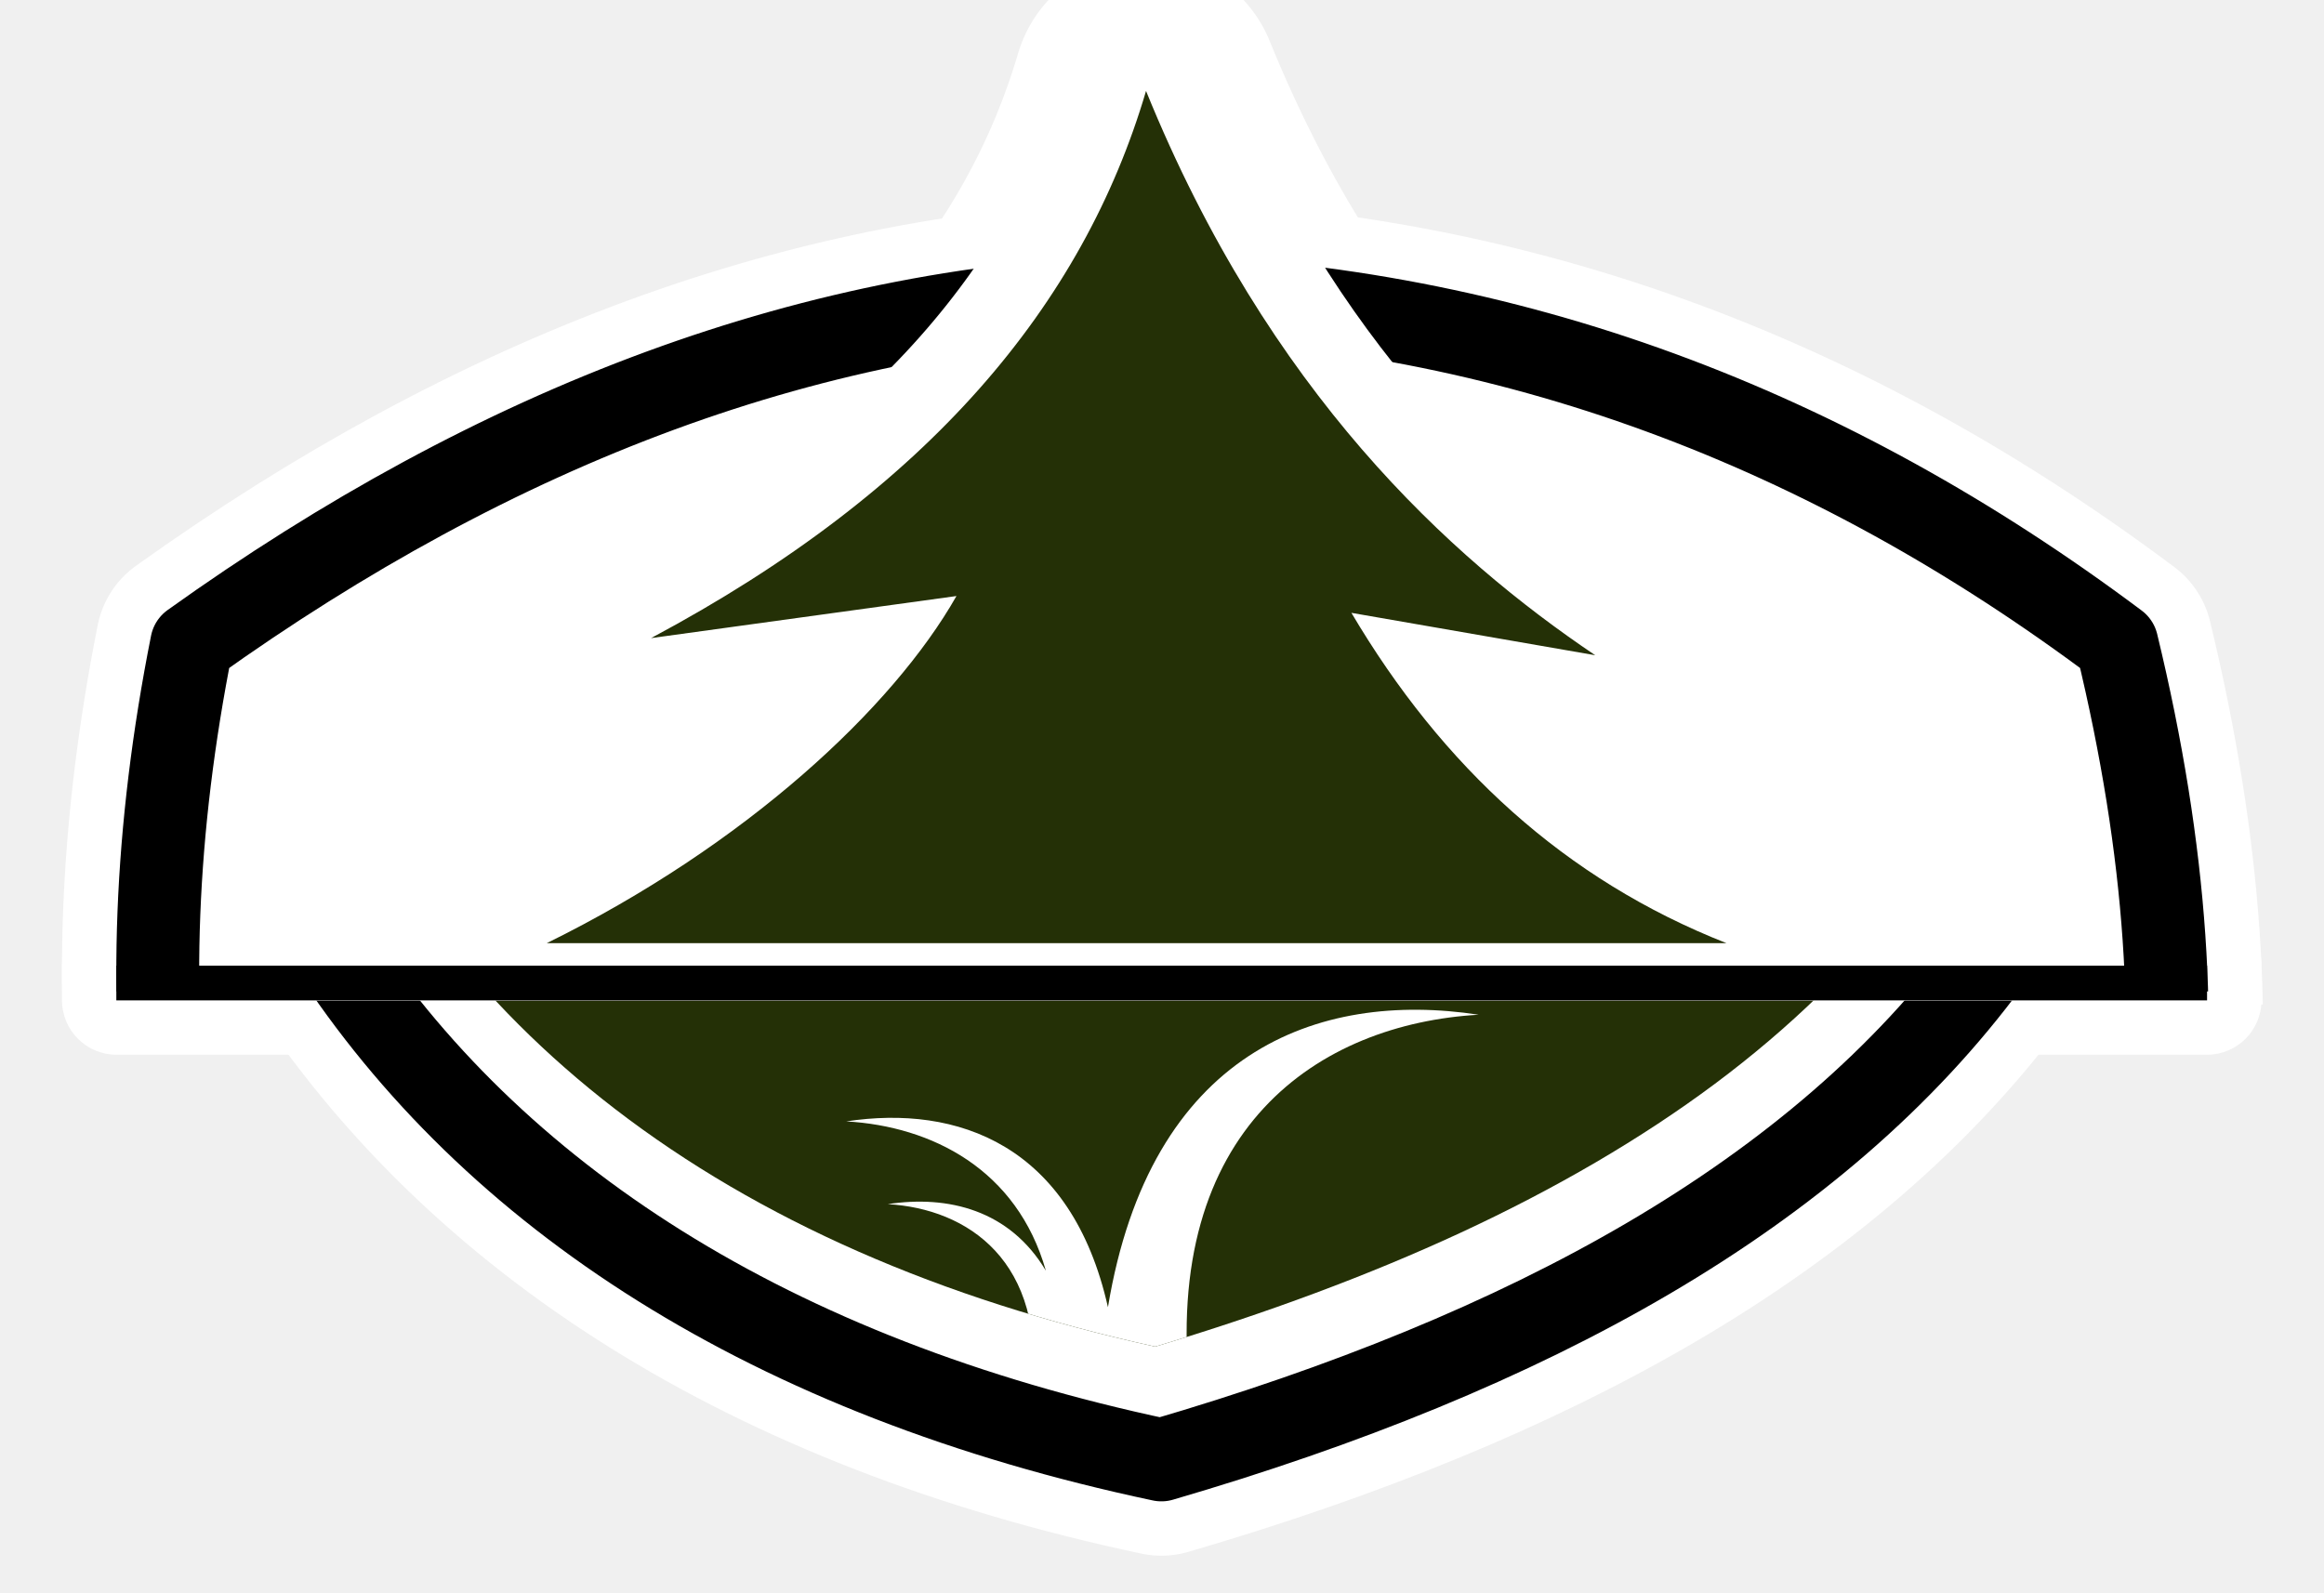
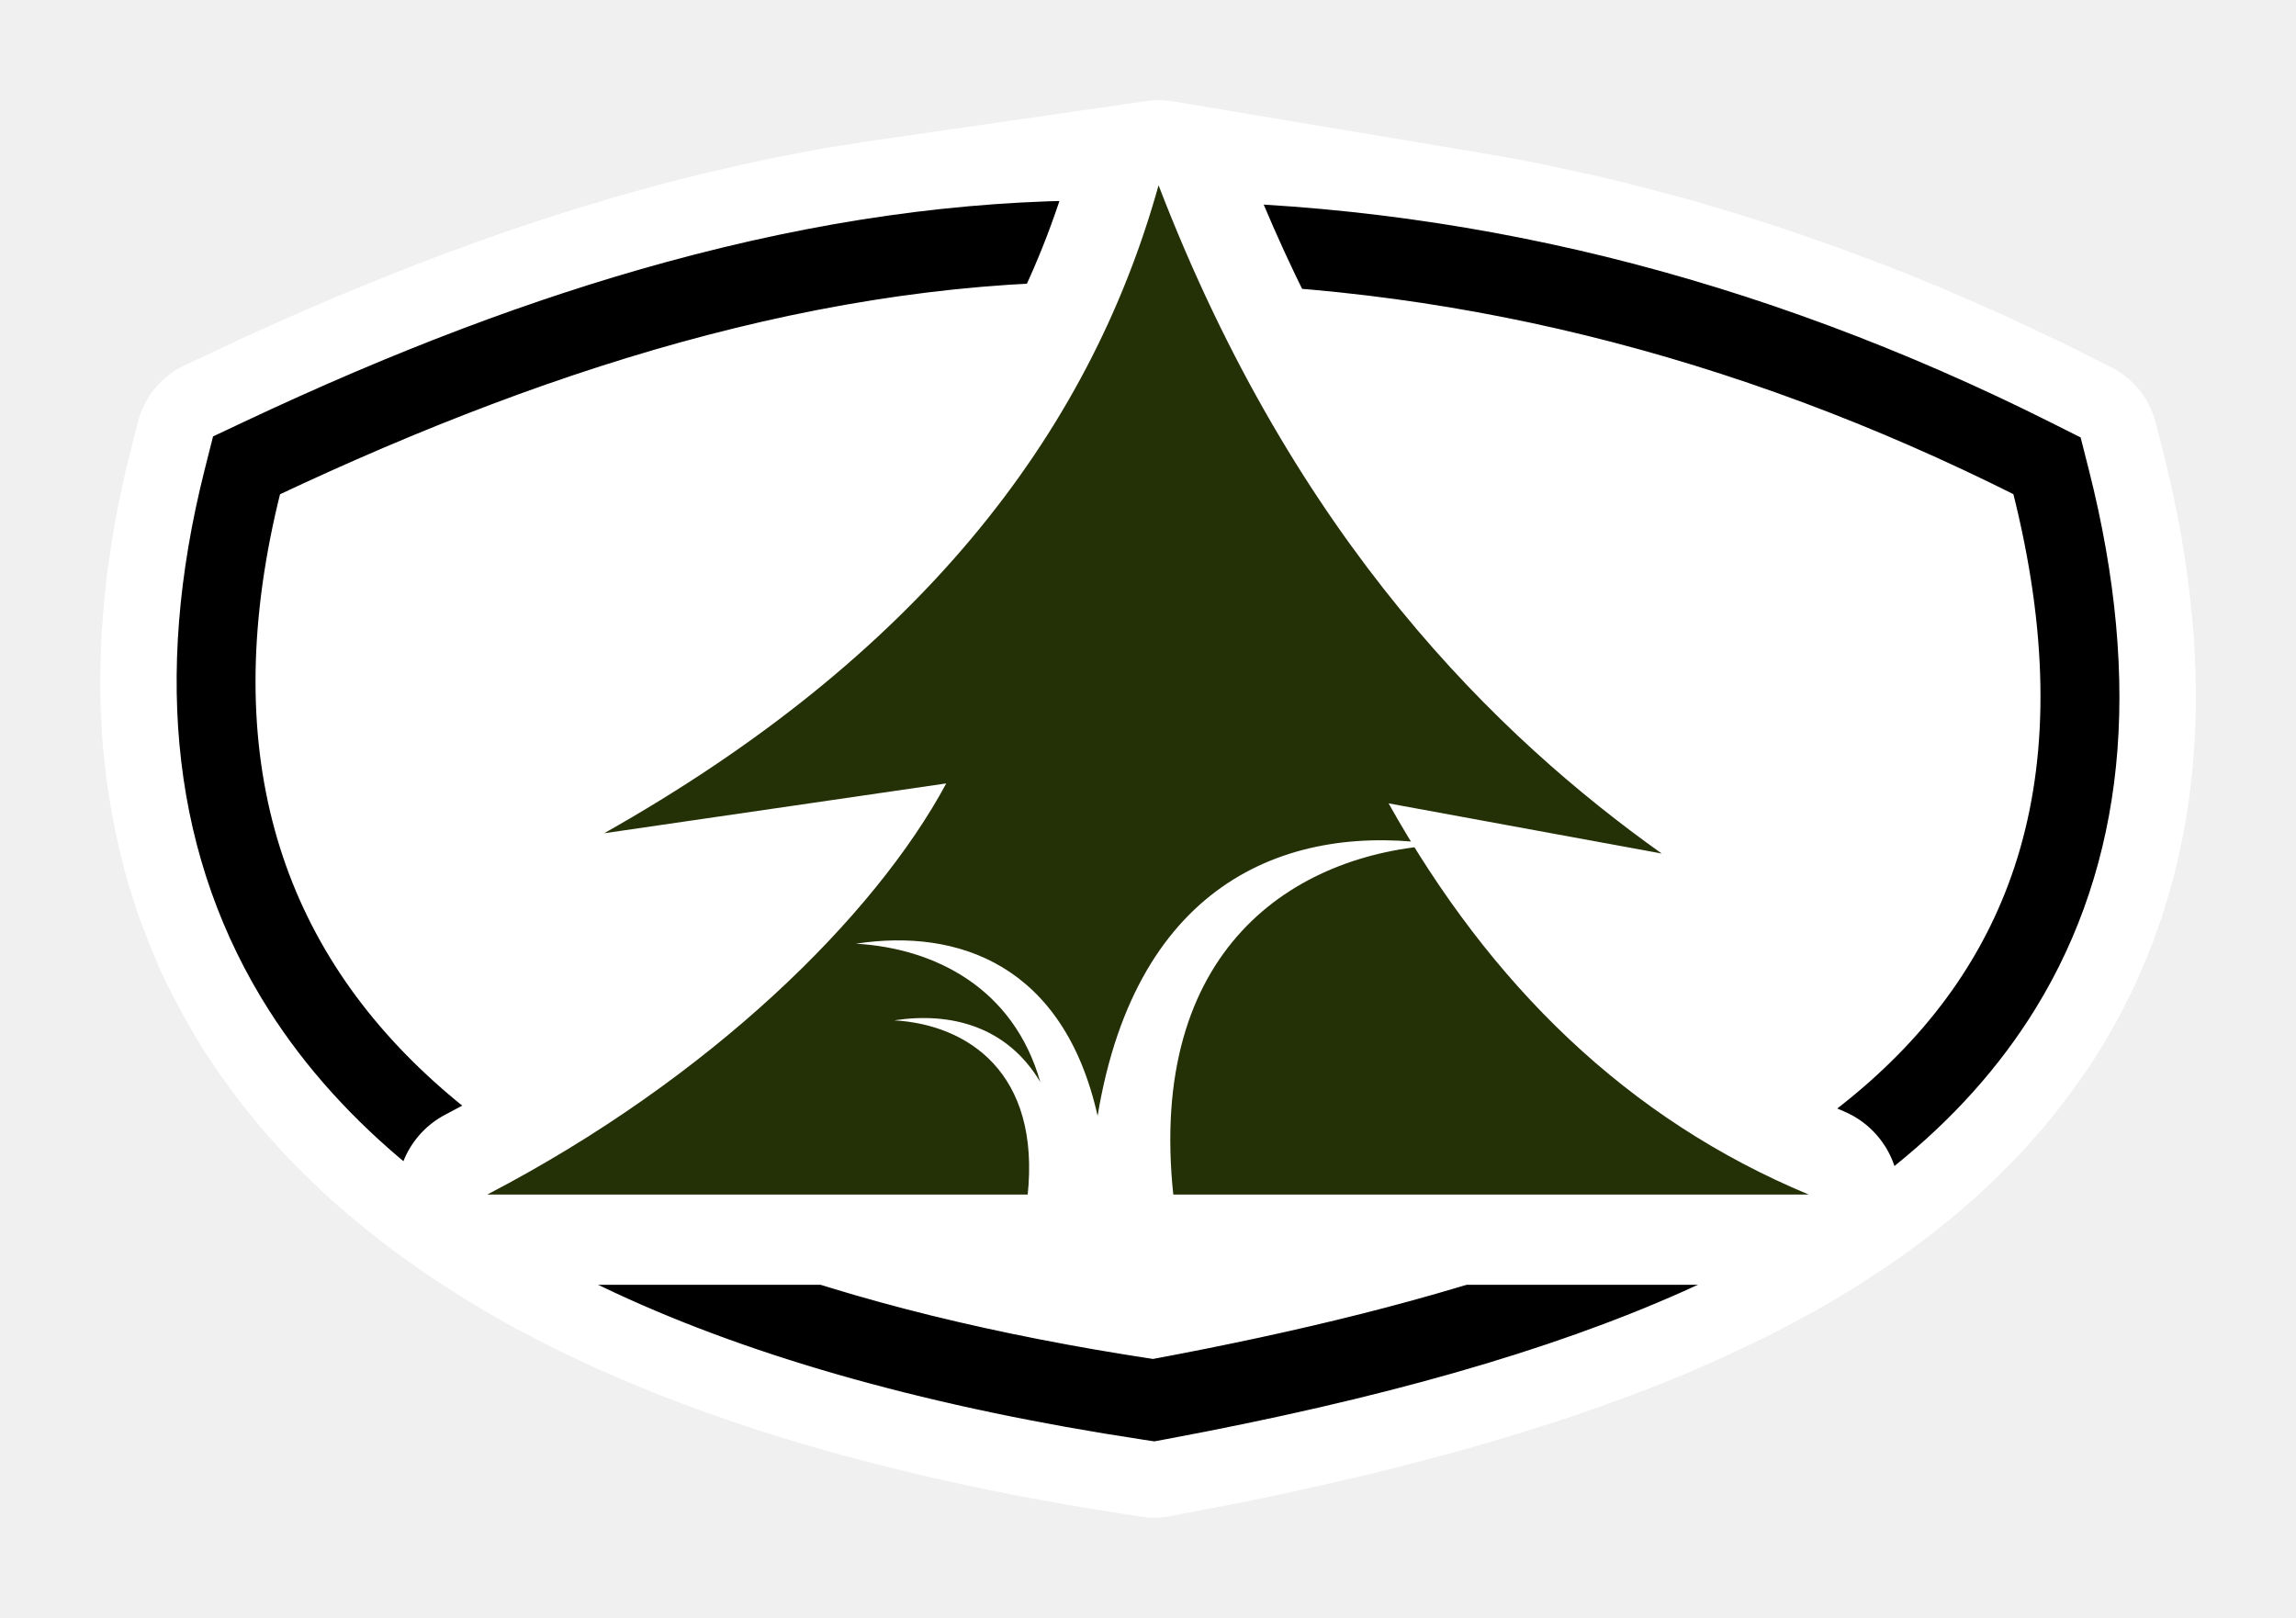
- <svg xmlns="http://www.w3.org/2000/svg" viewBox="905 14 1795 1230">
+ <svg xmlns="http://www.w3.org/2000/svg" viewBox="2282.3 189.0 916.7 646.0">
  <defs>
-     <clipPath id="c0">
-       <rect x="905.487" y="786.88" width="1794.825" height="1213.12" />
-     </clipPath>
-     <clipPath id="c1">
-       <rect x="905.487" y="-100.00" width="1794.825" height="860.00" />
-     </clipPath>
-     <clipPath id="c2">
-       <path d="M 1140.314,544.22 C 1142.958,551.66 1145.703,559.04 1148.577,566.35 C 1195.706,686.39 1273.556,788.77 1379.962,870.67 C 1490.951,956.09 1631.31,1017.86 1797.255,1054.31 C 1883.514,1028.45 1962.567,998.99 2032.314,966.7 C 2106.702,932.26 2173.057,893.43 2229.524,851.3 C 2287.386,808.13 2336.654,760.16 2375.956,708.75 C 2414.554,658.25 2444.66,602.92 2465.486,544.23 L 1140.314,544.23 L 1140.314,544.22" />
-     </clipPath>
-     <clipPath id="c3">
-       <rect x="905.487" y="-100.00" width="1794.825" height="880.00" />
-     </clipPath>
-     <mask id="m0" maskUnits="userSpaceOnUse" x="905.487" y="14.26" width="1794.825" height="1229.59">
-       <rect x="905.487" y="14.26" width="1794.825" height="1229.59" fill="#fff" />
+     <mask id="m0" maskUnits="userSpaceOnUse" x="2282.3" y="189.0" width="916.7" height="646.0">
+       <rect x="2282.3" y="189.0" width="916.7" height="646.0" fill="#fff" />
      <g fill="#000">
-         <path d="M 1327.273,742.639 L 2238.514,742.639 C 2113.688,693.549 2018.975,606.104 1948.798,487.444 L 2137.123,520.192 C 2024.774,444.52 1884.836,317.266 1790.17,84.26 C 1741.543,249.326 1622.117,392.682 1407.849,506.965 L 1643.746,474.457 C 1594.497,561.135 1480.869,666.983 1327.257,742.655 L 1327.273,742.639" stroke="#000" stroke-width="122.00" stroke-linejoin="round" clip-path="url(#c1)" />
-         <path d="M 2047.139,797.919 C 1922.24,778.853 1793.397,826.989 1760.748,1023.858 C 1732.46,898.142 1644.273,867.254 1558.661,880.318 C 1624.714,884.118 1690.53,917.335 1712.808,995.671 C 1684.792,948.683 1637.201,937.149 1590.697,944.246 C 1652.127,947.783 1713.267,987.86 1702.2,1090.574 L 1718.869,1090.574 C 1718.869,1090.574 1737.382,1090.574 1737.382,1090.574 L 1753.761,1090.574 C 1753.761,1090.574 1769.418,1090.574 1769.418,1090.574 L 1824.133,1090.574 C 1801.999,885.146 1924.28,804.983 2047.13,797.911 L 2047.139,797.919" clip-path="url(#c2)" />
+         <path d="M2476.85,702.05c-16.61,0-31.07-11.35-35.01-27.48s3.63-32.87,18.36-40.54c39.11-20.37,75.95-46,106.54-74.13,3.42-3.14,6.75-6.31,9.99-9.5l-48.01,7c-1.75.25-3.5.38-5.22.38-15.21,0-29.05-9.65-34.09-24.4-5.61-16.43,1.29-34.52,16.41-43.05,56.56-31.89,102.56-68.73,136.73-109.48,31.88-38.02,54.63-80.93,67.61-127.55,4.17-14.98,17.48-25.59,33.01-26.33.58-.03,1.15-.04,1.72-.04,14.85,0,28.27,9.14,33.64,23.12,41.45,107.87,102.99,189.79,188.14,250.41,13.77,9.8,18.88,27.85,12.29,43.41-5.72,13.51-18.92,22-33.18,22.01-2.16,0-4.35-.19-6.53-.6l-22.02-4.05c28.97,31.79,62.44,55.41,101.09,71.48,15.87,6.6,24.88,23.49,21.51,40.34s-18.16,28.99-35.35,28.99h-527.61Z" />
+         <path d="M2857.28,526.37c-59.64-9.13-121.16,13.92-136.75,108.2-13.51-60.2-55.62-75-96.5-68.74,31.54,1.82,62.97,17.73,73.61,55.24-13.38-22.5-36.1-28.03-58.31-24.63,29.33,1.69,58.53,20.89,53.24,70.08h7.96s8.84,0,8.84,0h7.82s7.48,0,7.48,0h26.13c-10.57-98.38,47.82-136.77,106.48-140.15Z" />
      </g>
    </mask>
-     <mask id="m1" maskUnits="userSpaceOnUse" x="905.487" y="14.26" width="1794.825" height="1229.59">
-       <rect x="905.487" y="14.26" width="1794.825" height="1229.59" fill="#fff" />
+     <mask id="m2" maskUnits="userSpaceOnUse" x="2282.3" y="189.0" width="916.7" height="646.0">
+       <rect x="2282.3" y="189.0" width="916.7" height="646.0" fill="#fff" />
      <g fill="#000">
-         <path d="M 1327.273,742.639 L 2238.514,742.639 C 2113.688,693.549 2018.975,606.104 1948.798,487.444 L 2137.123,520.192 C 2024.774,444.52 1884.836,317.266 1790.17,84.26 C 1741.543,249.326 1622.117,392.682 1407.849,506.965 L 1643.746,474.457 C 1594.497,561.135 1480.869,666.983 1327.257,742.655 L 1327.273,742.639" stroke="#000" stroke-width="122.00" stroke-linejoin="round" clip-path="url(#c1)" />
-         <path d="M 2047.139,797.919 C 1922.24,778.853 1793.397,826.989 1760.748,1023.858 C 1732.46,898.142 1644.273,867.254 1558.661,880.318 C 1624.714,884.118 1690.53,917.335 1712.808,995.671 C 1684.792,948.683 1637.201,937.149 1590.697,944.246 C 1652.127,947.783 1713.267,987.86 1702.2,1090.574 L 1718.869,1090.574 C 1718.869,1090.574 1737.382,1090.574 1737.382,1090.574 L 1753.761,1090.574 C 1753.761,1090.574 1769.418,1090.574 1769.418,1090.574 L 1824.133,1090.574 C 1801.999,885.146 1924.28,804.983 2047.13,797.911 L 2047.139,797.919" clip-path="url(#c2)" />
-       </g>
-     </mask>
-     <mask id="m2" maskUnits="userSpaceOnUse" x="905.487" y="14.26" width="1794.825" height="1229.59">
-       <rect x="905.487" y="14.26" width="1794.825" height="1229.59" fill="#fff" />
-       <g fill="#000">
-         <path d="M 1327.273,742.639 L 2238.514,742.639 C 2113.688,693.549 2018.975,606.104 1948.798,487.444 L 2137.123,520.192 C 2024.774,444.52 1884.836,317.266 1790.17,84.26 C 1741.543,249.326 1622.117,392.682 1407.849,506.965 L 1643.746,474.457 C 1594.497,561.135 1480.869,666.983 1327.257,742.655 L 1327.273,742.639" stroke="#000" stroke-width="122.00" stroke-linejoin="round" clip-path="url(#c1)" />
-         <path d="M 2047.139,797.919 C 1922.24,778.853 1793.397,826.989 1760.748,1023.858 C 1732.46,898.142 1644.273,867.254 1558.661,880.318 C 1624.714,884.118 1690.53,917.335 1712.808,995.671 C 1684.792,948.683 1637.201,937.149 1590.697,944.246 C 1652.127,947.783 1713.267,987.86 1702.2,1090.574 L 1718.869,1090.574 C 1718.869,1090.574 1737.382,1090.574 1737.382,1090.574 L 1753.761,1090.574 C 1753.761,1090.574 1769.418,1090.574 1769.418,1090.574 L 1824.133,1090.574 C 1801.999,885.146 1924.28,804.983 2047.13,797.911 L 2047.139,797.919" clip-path="url(#c2)" />
-       </g>
-     </mask>
-     <mask id="m4" maskUnits="userSpaceOnUse" x="905.487" y="14.26" width="1794.825" height="1229.59">
-       <rect x="905.487" y="14.26" width="1794.825" height="1229.59" fill="#fff" />
-       <g fill="#000">
-         <path d="M 2047.139,797.919 C 1922.24,778.853 1793.397,826.989 1760.748,1023.858 C 1732.46,898.142 1644.273,867.254 1558.661,880.318 C 1624.714,884.118 1690.53,917.335 1712.808,995.671 C 1684.792,948.683 1637.201,937.149 1590.697,944.246 C 1652.127,947.783 1713.267,987.86 1702.2,1090.574 L 1718.869,1090.574 C 1718.869,1090.574 1737.382,1090.574 1737.382,1090.574 L 1753.761,1090.574 C 1753.761,1090.574 1769.418,1090.574 1769.418,1090.574 L 1824.133,1090.574 C 1801.999,885.146 1924.28,804.983 2047.13,797.911 L 2047.139,797.919" clip-path="url(#c2)" />
-       </g>
-     </mask>
-     <mask id="m5" maskUnits="userSpaceOnUse" x="905.487" y="14.26" width="1794.825" height="1229.59">
-       <rect x="905.487" y="14.26" width="1794.825" height="1229.59" fill="#fff" />
-       <g fill="#000">
-         <path d="M 2047.139,797.919 C 1922.24,778.853 1793.397,826.989 1760.748,1023.858 C 1732.46,898.142 1644.273,867.254 1558.661,880.318 C 1624.714,884.118 1690.53,917.335 1712.808,995.671 C 1684.792,948.683 1637.201,937.149 1590.697,944.246 C 1652.127,947.783 1713.267,987.86 1702.2,1090.574 L 1718.869,1090.574 C 1718.869,1090.574 1737.382,1090.574 1737.382,1090.574 L 1753.761,1090.574 C 1753.761,1090.574 1769.418,1090.574 1769.418,1090.574 L 1824.133,1090.574 C 1801.999,885.146 1924.28,804.983 2047.13,797.911 L 2047.139,797.919" clip-path="url(#c2)" />
+         <path d="M2857.28,526.37c-59.64-9.13-121.16,13.92-136.75,108.2-13.51-60.2-55.62-75-96.5-68.74,31.54,1.82,62.97,17.73,73.61,55.24-13.38-22.5-36.1-28.03-58.31-24.63,29.33,1.69,58.53,20.89,53.24,70.08h7.96s8.84,0,8.84,0h7.82s7.48,0,7.48,0h26.13c-10.57-98.38,47.82-136.77,106.48-140.15Z" />
      </g>
    </mask>
  </defs>
-   <clipPath id="ptop">
-     <rect x="0" y="-200" width="3600" height="990.0" />
-   </clipPath>
-   <clipPath id="pbot">
-     <rect x="0" y="760.0" width="3600" height="900" />
-   </clipPath>
-   <g clip-path="url(#ptop)">
-     <g fill="#FFFFFF" stroke="#FFFFFF" stroke-width="148" stroke-linejoin="round">
-       <path d="M 1053.069,511.309 C 938.775,1085.012 1199.784,1514.376 1802.019,1641.97 C 2368.721,1476.357 2696.162,1155.946 2540.041,511.309 C 2317.195,344.407 2070.751,250.482 1796.552,242.34 C 1535.383,247.915 1288.398,342.888 1053.062,511.309 L 1053.069,511.309" />
-     </g>
-     <g fill="#FFFFFF" stroke="#FFFFFF" stroke-width="206" stroke-linejoin="round">
-       <path d="M 1327.273,742.639 L 2238.514,742.639 C 2113.688,693.549 2018.975,606.104 1948.798,487.444 L 2137.123,520.192 C 2024.774,444.52 1884.836,317.266 1790.17,84.26 C 1741.543,249.326 1622.117,392.682 1407.849,506.965 L 1643.746,474.457 C 1594.497,561.135 1480.869,666.983 1327.257,742.655 L 1327.273,742.639" />
-     </g>
-   </g>
-   <g clip-path="url(#pbot)">
-     <g fill="#FFFFFF" stroke="#FFFFFF" stroke-width="148" stroke-linejoin="round">
-       <path d="M 1053.069,11.189 C 938.775,584.892 1199.784,1014.256 1802.019,1141.85 C 2368.721,976.237 2696.162,655.826 2540.041,11.189 C 2317.195,-155.713 2070.751,-249.638 1796.552,-257.78 C 1535.383,-252.205 1288.398,-157.232 1053.062,11.189 L 1053.069,11.189" />
-     </g>
-   </g>
-   <rect x="952.9" y="718.0" width="1698.8" height="110.8" rx="42" fill="#FFFFFF" />
-   <path d="M 1140.314,544.22 C 1142.958,551.66 1145.703,559.04 1148.577,566.35 C 1195.706,686.39 1273.556,788.77 1379.962,870.67 C 1490.951,956.09 1631.31,1017.86 1797.255,1054.31 C 1883.514,1028.45 1962.567,998.99 2032.314,966.7 C 2106.702,932.26 2173.057,893.43 2229.524,851.3 C 2287.386,808.13 2336.654,760.16 2375.956,708.75 C 2414.554,658.25 2444.66,602.92 2465.486,544.23 L 1140.314,544.23 L 1140.314,544.22" fill="#243006" clip-path="url(#c0)" mask="url(#m0)" />
-   <path d="M 1053.069,11.189 C 938.775,584.892 1199.784,1014.256 1802.019,1141.85 C 2368.721,976.237 2696.162,655.826 2540.041,11.189 C 2317.195,-155.713 2070.751,-249.638 1796.552,-257.78 C 1535.383,-252.205 1288.398,-157.232 1053.062,11.189 L 1053.069,11.189" fill="none" stroke="#000000" stroke-width="64.00" stroke-linejoin="round" clip-path="url(#c0)" mask="url(#m1)" />
-   <path d="M 1053.069,511.309 C 938.775,1085.012 1199.784,1514.376 1802.019,1641.97 C 2368.721,1476.357 2696.162,1155.946 2540.041,511.309 C 2317.195,344.407 2070.751,250.482 1796.552,242.34 C 1535.383,247.915 1288.398,342.888 1053.062,511.309 L 1053.069,511.309" fill="none" stroke="#000000" stroke-width="64.00" stroke-linejoin="round" clip-path="url(#c3)" mask="url(#m2)" />
-   <path d="M 1327.273,742.639 L 2238.514,742.639 C 2113.688,693.549 2018.975,606.104 1948.798,487.444 L 2137.123,520.192 C 2024.774,444.52 1884.836,317.266 1790.17,84.26 C 1741.543,249.326 1622.117,392.682 1407.849,506.965 L 1643.746,474.457 C 1594.497,561.135 1480.869,666.983 1327.257,742.655 L 1327.273,742.639" fill="#243006" mask="url(#m4)" />
-   <path d="M994.85,760.00h1614.83v26.83h-1614.83Z" fill="#000000" mask="url(#m5)" />
+   <path d="M2356.3,462.0L2356.4,456.3L2356.5,450.5L2356.8,444.6L2357.2,438.8L2357.7,432.8L2358.3,426.8L2359.0,420.8L2359.9,414.8L2360.8,408.6L2361.9,402.5L2363.1,396.3L2364.4,390.1L2365.8,383.8L2367.4,377.5L2370.1,366.6L2370.4,365.7L2370.9,365.5L2371.2,365.3L2377.7,362.3L2379.9,361.2L2381.0,360.7L2385.6,358.6L2390.2,356.4L2394.7,354.3L2399.3,352.2L2403.8,350.2L2408.3,348.2L2412.8,346.2L2417.3,344.2L2421.8,342.3L2426.2,340.4L2430.6,338.5L2435.0,336.7L2439.4,334.9L2443.8,333.1L2448.2,331.3L2452.5,329.6L2456.8,327.9L2461.1,326.2L2465.5,324.6L2469.7,322.9L2474.0,321.3L2478.3,319.8L2482.5,318.2L2486.8,316.7L2491.0,315.2L2495.2,313.7L2499.4,312.3L2503.6,310.9L2507.8,309.5L2511.9,308.2L2516.1,306.8L2520.2,305.5L2524.4,304.2L2528.5,303.0L2532.6,301.8L2536.7,300.5L2540.8,299.4L2544.9,298.2L2549.0,297.1L2553.6,295.8L2558.3,294.6L2562.9,293.4L2567.5,292.3L2572.1,291.1L2576.6,290.1L2581.2,289.0L2585.7,288.0L2590.2,287.0L2594.8,286.0L2599.3,285.1L2603.8,284.2L2608.2,283.4L2612.7,282.5L2617.2,281.7L2621.6,281.0L2626.0,280.3L2630.5,279.6L2634.9,278.9L2744.9,263.0L2744.9,263.0L2867.4,283.5L2872.0,284.3L2876.6,285.1L2881.3,285.9L2885.9,286.8L2890.5,287.7L2895.1,288.7L2899.7,289.7L2904.3,290.7L2908.9,291.7L2913.5,292.7L2918.1,293.8L2922.7,294.9L2927.3,296.1L2931.9,297.3L2936.4,298.5L2941.0,299.7L2945.6,300.9L2950.2,302.2L2954.7,303.6L2959.3,304.9L2963.9,306.3L2968.4,307.7L2973.0,309.1L2977.6,310.6L2982.2,312.1L2986.7,313.6L2991.3,315.2L2995.8,316.8L3000.4,318.4L3005.0,320.0L3009.5,321.7L3014.1,323.4L3018.6,325.1L3023.2,326.8L3027.7,328.6L3032.3,330.4L3036.8,332.3L3041.3,334.1L3045.9,336.0L3050.4,338.0L3054.9,339.9L3059.4,341.9L3063.9,343.9L3068.4,345.9L3072.9,348.0L3077.4,350.1L3081.9,352.2L3086.4,354.4L3090.9,356.5L3095.4,358.7L3099.9,361.0L3100.9,361.5L3109.2,365.7L3109.5,365.8L3110.0,366.1L3110.2,366.7L3111.1,370.4L3112.1,374.2L3112.7,376.5L3112.9,377.4L3113.7,380.7L3114.5,383.9L3115.2,387.2L3116.0,390.4L3116.7,393.6L3117.3,396.8L3118.0,400.0L3118.6,403.1L3119.2,406.3L3119.8,409.4L3120.3,412.6L3120.8,415.7L3121.3,418.8L3121.7,421.9L3122.1,425.0L3122.5,428.1L3122.9,431.1L3123.2,434.2L3123.5,437.2L3123.8,440.2L3124.0,443.2L3124.3,446.2L3124.5,449.2L3124.6,452.1L3124.7,455.1L3124.9,458.0L3124.9,460.9L3125.0,463.8L3125.0,466.7L3125.0,469.6L3125.0,472.5L3124.9,475.3L3124.8,478.1L3124.7,481.0L3124.5,483.8L3124.3,486.5L3124.1,489.3L3123.9,492.1L3123.6,494.8L3123.3,497.5L3123.0,500.1L3122.7,502.8L3122.3,505.4L3121.9,508.0L3121.5,510.6L3121.0,513.2L3120.6,515.8L3120.0,518.4L3119.5,520.9L3118.9,523.5L3118.4,526.0L3117.7,528.6L3117.1,531.1L3116.4,533.6L3115.7,536.1L3115.0,538.5L3114.2,541.0L3113.5,543.5L3112.6,545.9L3111.8,548.3L3110.9,550.7L3110.1,553.1L3109.1,555.5L3108.2,557.9L3107.2,560.3L3106.2,562.6L3105.2,564.9L3104.2,567.3L3103.1,569.6L3102.0,571.8L3100.8,574.1L3099.7,576.4L3098.5,578.6L3097.3,580.9L3096.0,583.1L3094.8,585.3L3093.5,587.5L3092.2,589.7L3090.0,593.2L3087.7,596.7L3085.3,600.1L3082.9,603.5L3080.4,606.9L3077.9,610.2L3075.3,613.5L3072.6,616.8L3069.8,620.0L3067.0,623.2L3064.1,626.4L3061.1,629.5L3058.0,632.6L3054.9,635.7L3051.7,638.7L3048.5,641.7L3045.1,644.6L3041.7,647.6L3038.3,650.4L3034.7,653.3L3031.1,656.1L3027.4,658.9L3023.6,661.7L3019.7,664.4L3015.8,667.1L3011.8,669.7L3007.7,672.4L3003.6,675.0L2999.4,677.5L2995.1,680.1L2990.7,682.6L2986.2,685.0L2981.7,687.5L2977.1,689.9L2972.4,692.3L2967.7,694.6L2962.8,696.9L2957.9,699.2L2952.9,701.5L2948.8,703.3L2944.7,705.1L2940.5,706.9L2936.2,708.6L2931.9,710.4L2927.5,712.1L2923.0,713.8L2918.5,715.5L2914.0,717.1L2909.4,718.8L2904.7,720.4L2899.9,722.1L2895.1,723.7L2890.2,725.3L2885.3,726.8L2880.3,728.4L2875.3,729.9L2870.1,731.5L2864.9,733.0L2859.7,734.5L2854.4,736.0L2849.0,737.4L2843.5,738.9L2838.0,740.3L2832.4,741.8L2826.8,743.2L2821.1,744.6L2815.3,746.0L2809.4,747.3L2803.5,748.7L2797.5,750.0L2791.4,751.4L2785.3,752.7L2779.1,754.0L2772.8,755.3L2766.5,756.5L2760.1,757.8L2753.6,759.0L2747.0,760.3L2743.9,760.9L2743.3,761.0L2743.1,761.0L2741.1,760.7L2740.9,760.7L2739.2,760.4L2732.8,759.4L2726.5,758.4L2720.2,757.4L2714.0,756.3L2707.8,755.2L2701.7,754.1L2695.7,753.0L2689.6,751.8L2683.7,750.6L2677.8,749.4L2671.9,748.1L2666.1,746.8L2660.3,745.5L2654.6,744.2L2649.0,742.8L2643.4,741.4L2637.8,740.0L2632.3,738.5L2626.9,737.1L2621.5,735.6L2616.1,734.0L2610.9,732.5L2605.6,730.9L2600.4,729.3L2595.3,727.7L2590.2,726.0L2585.2,724.3L2580.3,722.6L2575.4,720.9L2570.5,719.1L2565.7,717.3L2561.0,715.5L2556.3,713.7L2551.7,711.8L2547.1,709.9L2542.6,708.0L2538.1,706.0L2533.7,704.1L2529.4,702.1L2524.6,699.8L2520.0,697.6L2515.4,695.3L2510.8,692.9L2506.3,690.6L2501.9,688.2L2497.6,685.7L2493.3,683.3L2489.1,680.7L2484.9,678.2L2480.8,675.6L2476.8,673.0L2472.8,670.4L2468.9,667.7L2465.1,665.0L2461.3,662.3L2457.6,659.5L2454.0,656.7L2450.4,653.9L2446.9,651.0L2443.4,648.1L2440.0,645.2L2436.7,642.3L2433.5,639.3L2430.3,636.2L2427.2,633.2L2424.1,630.1L2421.1,627.0L2418.2,623.8L2415.4,620.7L2412.6,617.5L2409.9,614.2L2407.2,610.9L2404.6,607.6L2402.1,604.3L2399.7,600.9L2397.3,597.6L2395.0,594.1L2392.7,590.7L2389.9,586.1L2387.2,581.5L2384.6,576.8L2382.1,572.1L2379.7,567.4L2377.4,562.6L2375.3,557.7L2373.3,552.8L2371.4,547.8L2369.5,542.8L2367.9,537.8L2366.3,532.7L2364.8,527.5L2363.5,522.3L2362.3,517.1L2361.2,511.8L2360.2,506.4L2359.3,501.0L2358.5,495.6L2357.9,490.1L2357.3,484.6L2356.9,479.0L2356.6,473.4L2356.4,467.7Z" fill="#ffffff" stroke="#ffffff" stroke-width="68" stroke-linejoin="round" />
+   <path d="M2739.17,760.41c-83.07-12.58-153.67-32.21-209.81-58.34-61.91-28.82-107.87-66.3-136.62-111.39-37.61-59-46.14-130.74-25.35-213.22l2.96-11.73,10.63-5.01c60-28.3,114.97-49.11,168.03-63.64,60.42-16.53,116.89-24.57,172.65-24.57,6.28,0,12.63.11,18.87.32h1.1c60.58,0,121.5,7.44,181.07,22.11,59.47,14.65,119.08,36.87,177.15,66.04l10.16,5.1,2.88,11.34c10.76,42.41,14.38,81.9,10.74,117.37-3.56,34.75-14.15,66.67-31.47,94.88-28.25,46.01-73.8,82.59-139.26,111.83-52.79,23.58-120.13,42.81-205.87,58.78l-3.92.73-3.94-.6ZM2391.1,383.91c-52.42,207.98,100.35,313.25,351.6,351.29,233.48-43.49,404.26-123.58,346.47-351.29-113.99-57.27-230.64-85.85-349.04-85.61-118.13-4.08-234.3,31.5-349.04,85.61Z" fill="#000000" stroke="#000000" stroke-width="7.00" stroke-miterlimit="10" mask="url(#m0)" />
+   <path d="M2476.85,666h527.61c-72.28-30.05-127.11-83.58-167.75-156.21l109.04,20.04c-65.05-46.32-146.08-124.22-200.88-266.85-28.15,101.04-97.3,188.79-221.36,258.75l136.59-19.9c-28.52,53.06-94.31,117.85-183.25,164.17Z" fill="#243006" mask="url(#m2)" />
</svg>
